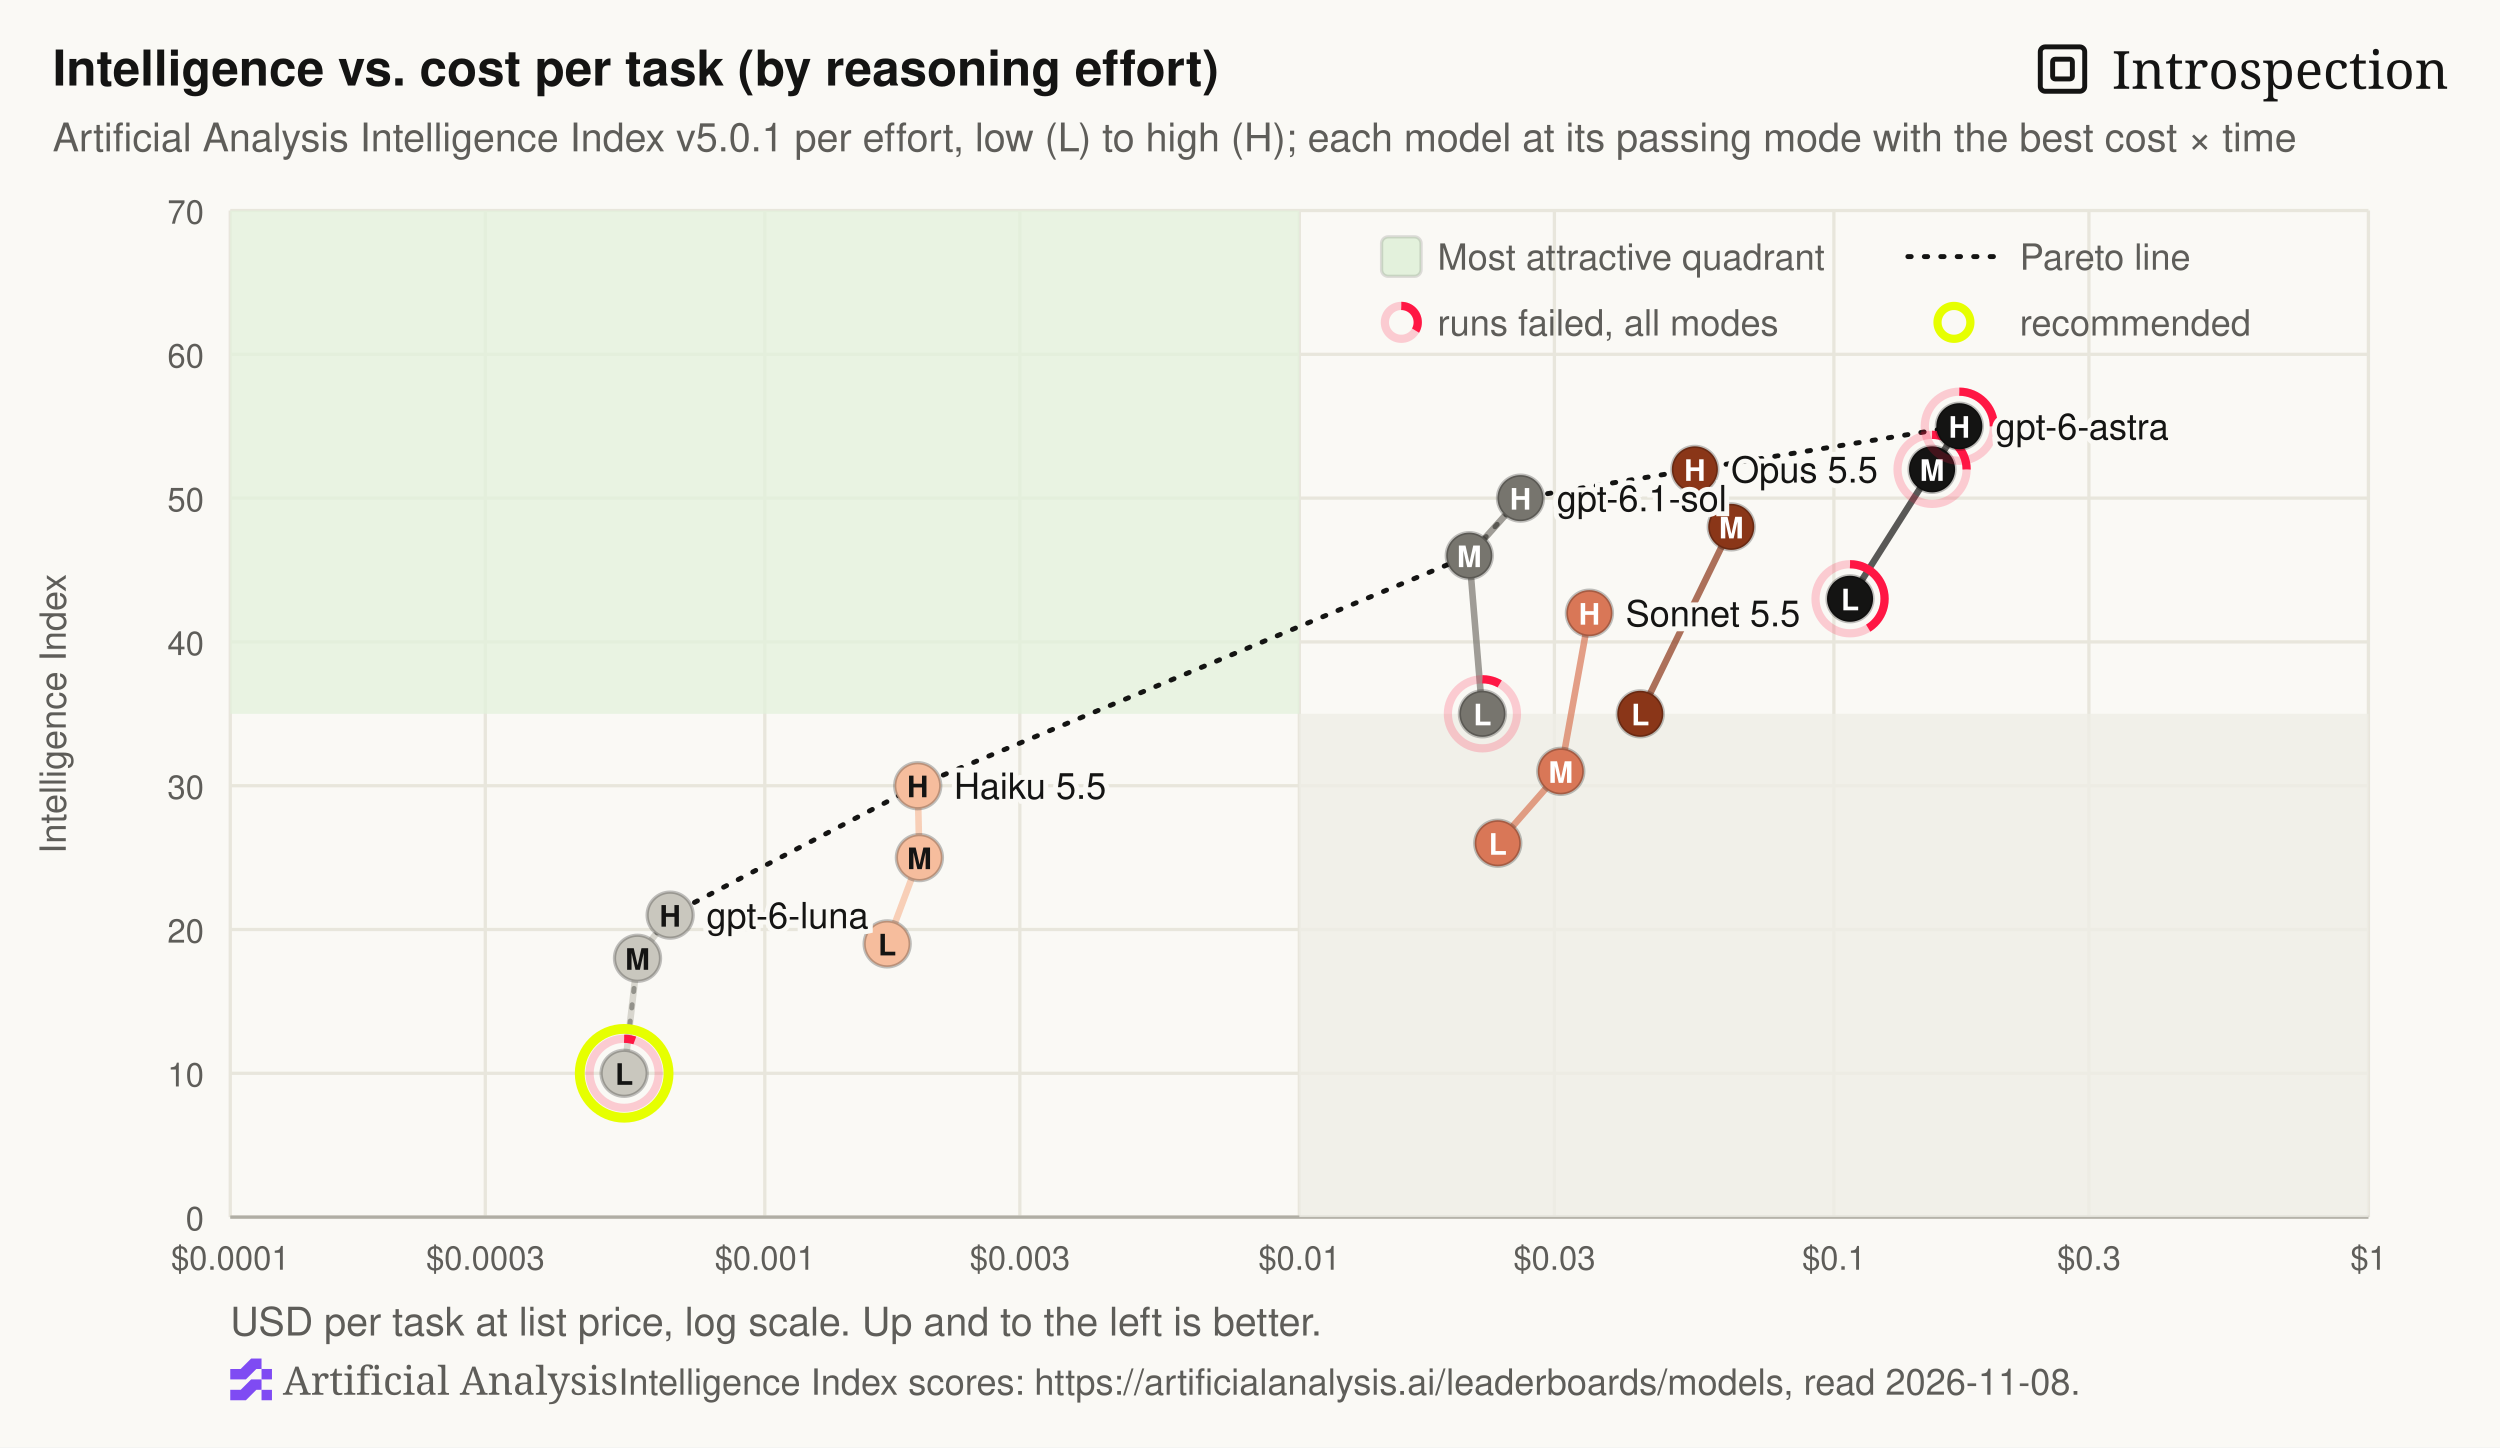
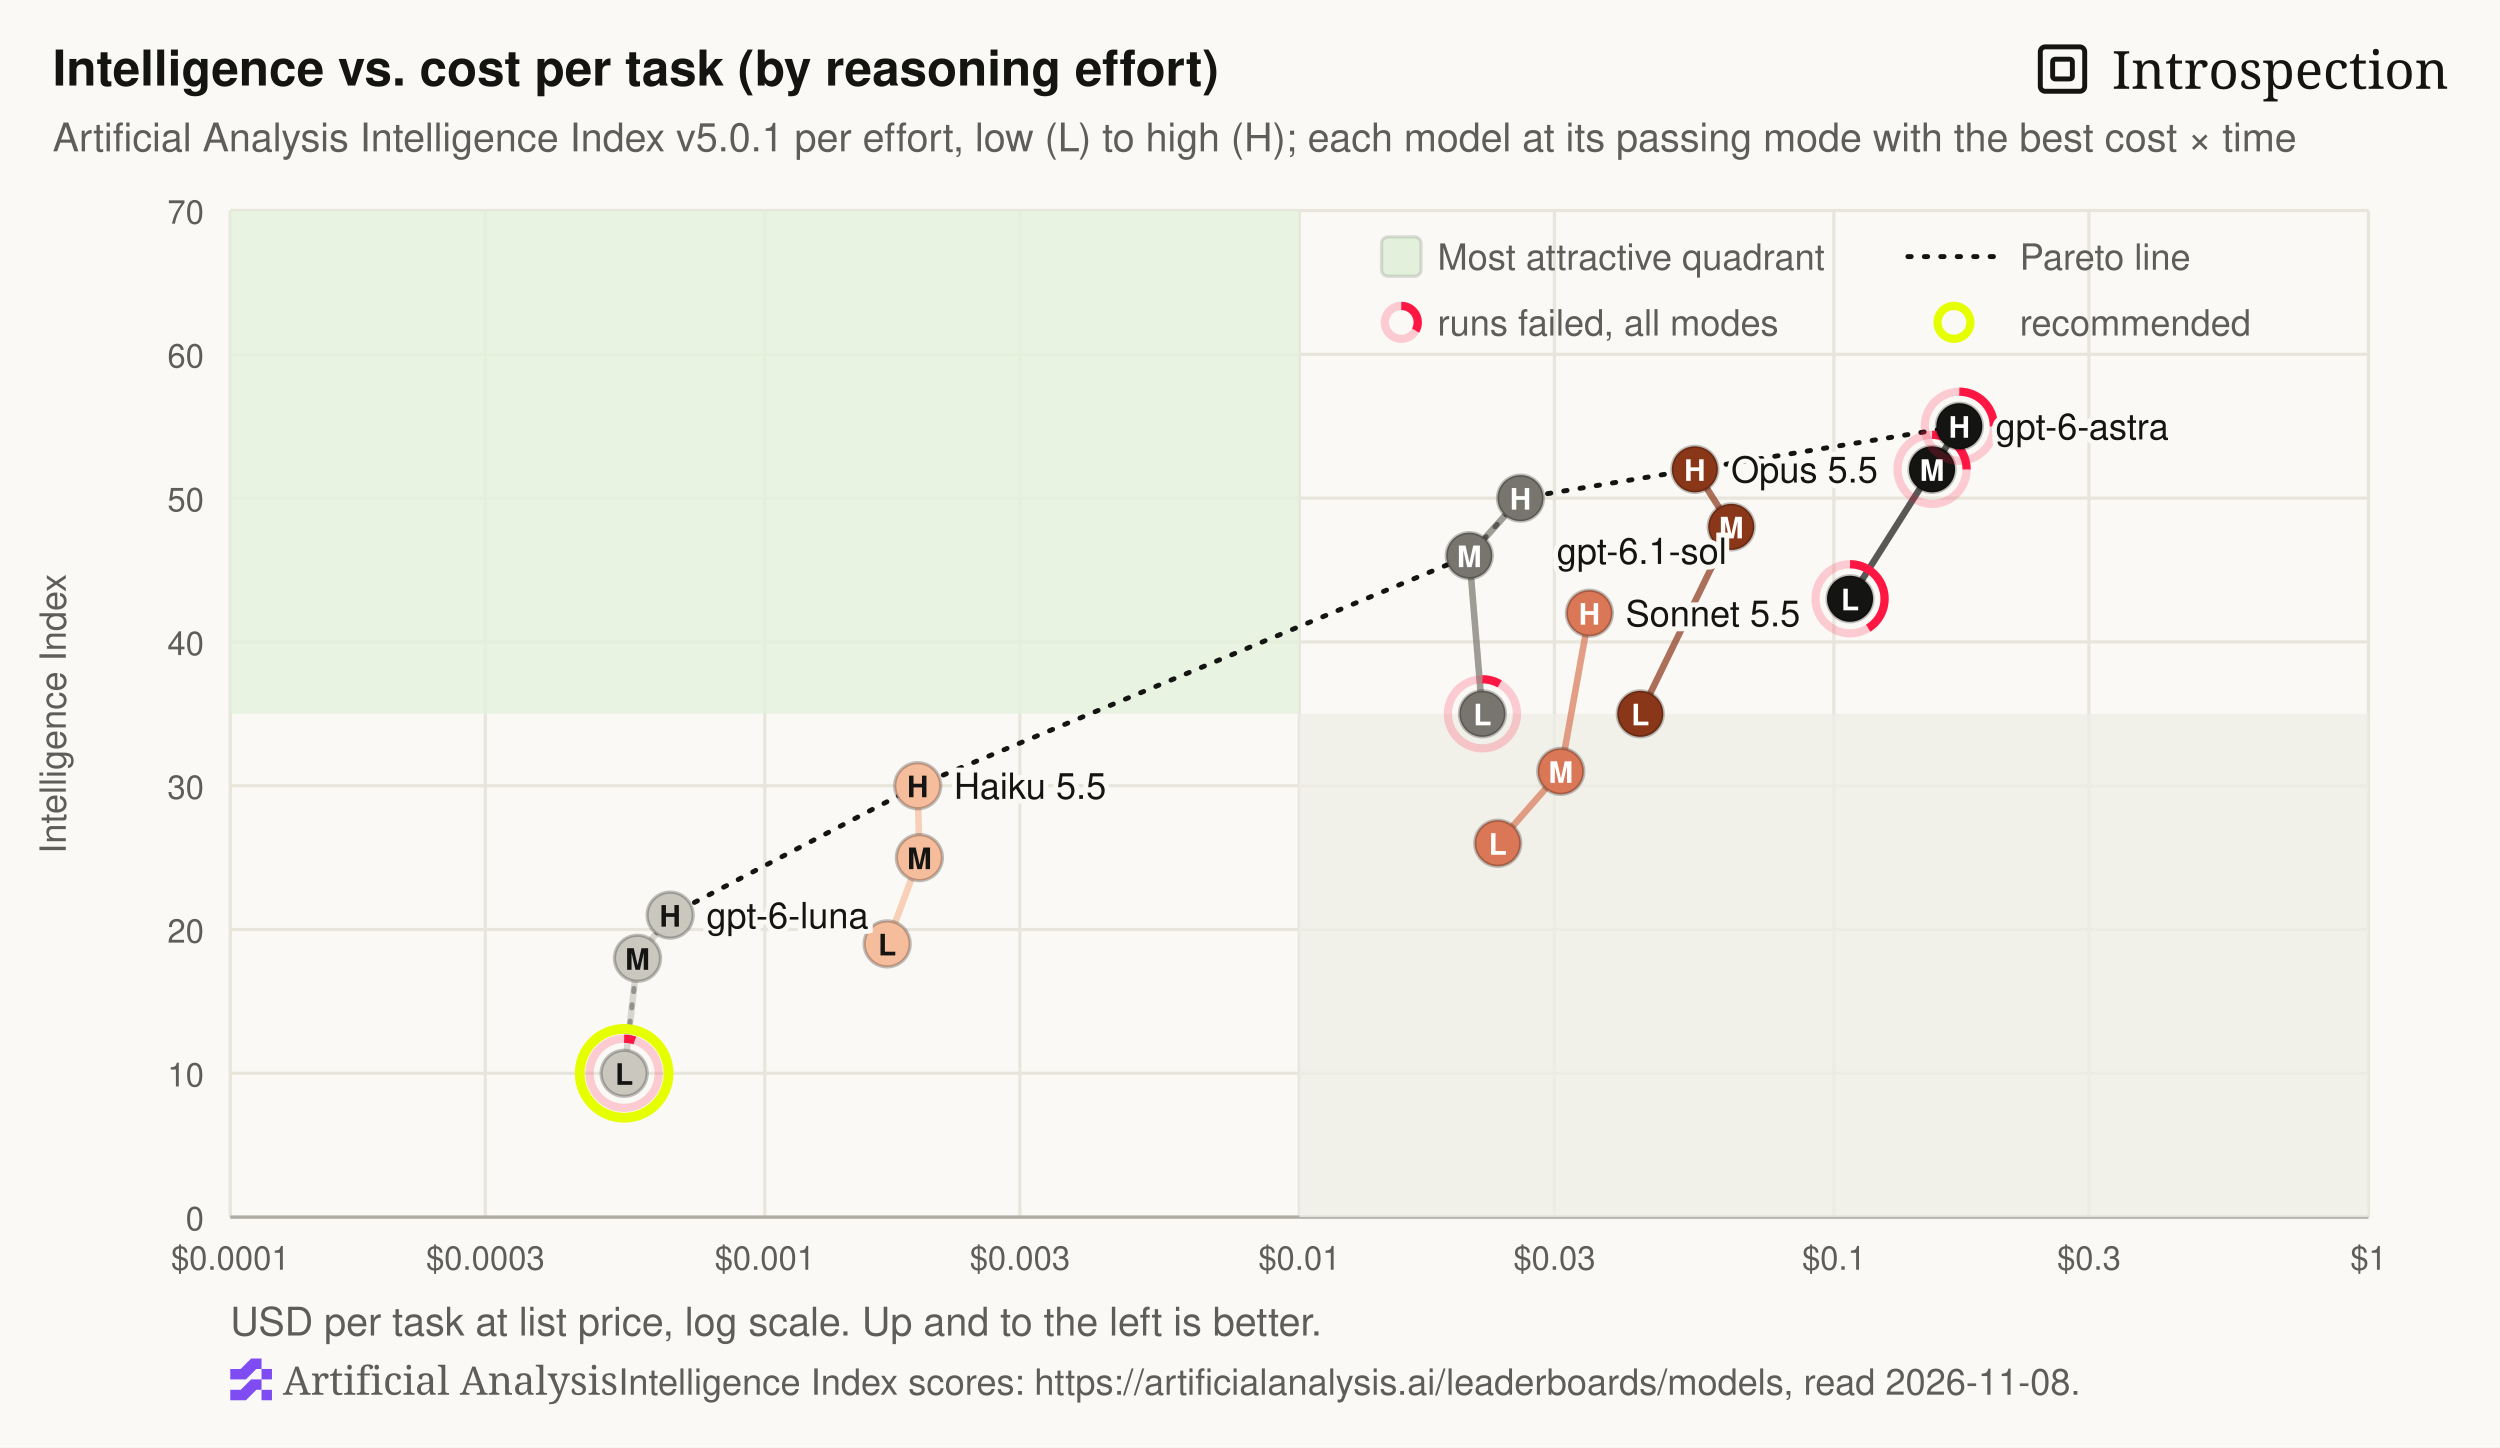
<svg xmlns="http://www.w3.org/2000/svg" width="760" height="440" viewBox="0 0 760 440" font-family="-apple-system, Segoe UI, Helvetica, Arial, sans-serif">
  <rect width="760" height="440" fill="#faf9f5" />
  <text x="16" y="26" font-size="15" font-weight="600" fill="#141413">Intelligence vs. cost per task (by reasoning effort)</text>
  <g transform="translate(618 12) scale(0.75)" fill="none" stroke="#141413" stroke-width="2" stroke-linecap="round" stroke-linejoin="round">
    <rect x="3" y="3" width="18" height="18" rx="2" />
    <rect x="8" y="8" width="8" height="8" rx="1" />
  </g>
  <text x="642" y="27" font-size="16" font-family="Georgia, serif" fill="#141413">Introspection</text>
  <text x="16" y="46" font-size="12" fill="#5e5d59">Artificial Analysis Intelligence Index v5.0.1 per effort, low (L) to high (H); each model at its passing mode with the best cost × time</text>
  <line x1="70" y1="370" x2="720" y2="370" stroke="#e8e6dc" />
  <text x="62" y="374" font-size="10" text-anchor="end" fill="#5e5d59">0</text>
  <line x1="70" y1="326.286" x2="720" y2="326.286" stroke="#e8e6dc" />
  <text x="62" y="330.286" font-size="10" text-anchor="end" fill="#5e5d59">10</text>
  <line x1="70" y1="282.571" x2="720" y2="282.571" stroke="#e8e6dc" />
  <text x="62" y="286.571" font-size="10" text-anchor="end" fill="#5e5d59">20</text>
  <line x1="70" y1="238.857" x2="720" y2="238.857" stroke="#e8e6dc" />
  <text x="62" y="242.857" font-size="10" text-anchor="end" fill="#5e5d59">30</text>
  <line x1="70" y1="195.143" x2="720" y2="195.143" stroke="#e8e6dc" />
  <text x="62" y="199.143" font-size="10" text-anchor="end" fill="#5e5d59">40</text>
  <line x1="70" y1="151.429" x2="720" y2="151.429" stroke="#e8e6dc" />
  <text x="62" y="155.429" font-size="10" text-anchor="end" fill="#5e5d59">50</text>
  <line x1="70" y1="107.714" x2="720" y2="107.714" stroke="#e8e6dc" />
  <text x="62" y="111.714" font-size="10" text-anchor="end" fill="#5e5d59">60</text>
  <line x1="70" y1="64" x2="720" y2="64" stroke="#e8e6dc" />
  <text x="62" y="68" font-size="10" text-anchor="end" fill="#5e5d59">70</text>
  <line x1="70" y1="64" x2="70" y2="370" stroke="#e8e6dc" />
  <text x="70" y="386" font-size="10" text-anchor="middle" fill="#5e5d59">$0.0001</text>
  <line x1="147.532" y1="64" x2="147.532" y2="370" stroke="#e8e6dc" />
  <text x="147.532" y="386" font-size="10" text-anchor="middle" fill="#5e5d59">$0.0003</text>
  <line x1="232.5" y1="64" x2="232.5" y2="370" stroke="#e8e6dc" />
  <text x="232.5" y="386" font-size="10" text-anchor="middle" fill="#5e5d59">$0.001</text>
  <line x1="310.032" y1="64" x2="310.032" y2="370" stroke="#e8e6dc" />
  <text x="310.032" y="386" font-size="10" text-anchor="middle" fill="#5e5d59">$0.003</text>
  <line x1="395" y1="64" x2="395" y2="370" stroke="#e8e6dc" />
  <text x="395" y="386" font-size="10" text-anchor="middle" fill="#5e5d59">$0.01</text>
  <line x1="472.532" y1="64" x2="472.532" y2="370" stroke="#e8e6dc" />
  <text x="472.532" y="386" font-size="10" text-anchor="middle" fill="#5e5d59">$0.03</text>
  <line x1="557.5" y1="64" x2="557.5" y2="370" stroke="#e8e6dc" />
  <text x="557.5" y="386" font-size="10" text-anchor="middle" fill="#5e5d59">$0.1</text>
  <line x1="635.032" y1="64" x2="635.032" y2="370" stroke="#e8e6dc" />
  <text x="635.032" y="386" font-size="10" text-anchor="middle" fill="#5e5d59">$0.3</text>
  <line x1="720" y1="64" x2="720" y2="370" stroke="#e8e6dc" />
  <text x="720" y="386" font-size="10" text-anchor="middle" fill="#5e5d59">$1</text>
  <line x1="70" y1="370" x2="720" y2="370" stroke="#b0aea5" />
  <rect x="70" y="64" width="325" height="153" fill="#e3f1dc" opacity="0.75" />
  <rect x="395" y="217" width="325" height="153" fill="#efede6" opacity="0.8" />
  <polyline points="189.742,326.286 193.801,291.314 203.726,278.2 278.987,238.857 446.656,168.914 462.229,151.429 515.238,142.686 595.637,129.571" fill="none" stroke="#141413" stroke-width="1.5" stroke-dasharray="1 4" stroke-linecap="round" />
  <rect x="420" y="72" width="12" height="12" rx="2" fill="#e3f1dc" stroke="#0000001f" />
  <text x="437" y="82" font-size="11" fill="#5e5d59">Most attractive quadrant</text>
  <line x1="580" y1="78" x2="608" y2="78" stroke="#141413" stroke-width="1.5" stroke-dasharray="1 4" stroke-linecap="round" />
  <text x="614" y="82" font-size="11" fill="#5e5d59">Pareto line</text>
  <circle cx="426" cy="98" r="5" fill="none" stroke="#ff174433" stroke-width="2.5" pointer-events="none" />
  <circle cx="426" cy="98" r="5" fill="none" stroke="#ff1744" stroke-width="2.5" stroke-dasharray="10.472 31.416" transform="rotate(-90 426 98)" pointer-events="none" />
  <text x="437" y="102" font-size="11" fill="#5e5d59">runs failed, all modes</text>
  <circle cx="594" cy="98" r="5" fill="none" stroke="#e6ff00" stroke-width="2.5" />
  <text x="614" y="102" font-size="11" fill="#5e5d59">recommended</text>
  <polyline points="269.697,286.943 279.498,260.714 278.987,238.857" fill="none" stroke="#f6bd9d" stroke-width="2" opacity="0.7" />
  <polyline points="455.324,256.343 474.48,234.486 483.175,186.4" fill="none" stroke="#d97757" stroke-width="2" opacity="0.7" />
  <polyline points="498.648,217 526.301,160.171 515.238,142.686" fill="none" stroke="#8a3618" stroke-width="2" opacity="0.7" />
  <polyline points="189.742,326.286 193.801,291.314 203.726,278.2" fill="none" stroke="#c9c7be" stroke-width="2" opacity="0.7" />
  <polyline points="450.656,217 446.656,168.914 462.229,151.429" fill="none" stroke="#77756e" stroke-width="2" opacity="0.7" />
  <polyline points="562.413,182.029 587.347,142.686 595.637,129.571" fill="none" stroke="#141413" stroke-width="2" opacity="0.7" />
  <circle cx="189.742" cy="326.286" r="13.5" fill="none" stroke="#e6ff00" stroke-width="3" pointer-events="none" />
  <a href="https://artificialanalysis.ai/models/claude-haiku-5-5" target="_blank">
    <circle cx="269.697" cy="286.943" r="7" fill="#f6bd9d" stroke="#0000003d" />
  </a>
  <text x="269.697" y="290.443" font-size="9" font-weight="600" text-anchor="middle" pointer-events="none" fill="#141413">L</text>
  <a href="https://artificialanalysis.ai/models/claude-sonnet-5-5" target="_blank">
    <circle cx="455.324" cy="256.343" r="7" fill="#d97757" stroke="#0000003d" />
  </a>
  <text x="455.324" y="259.843" font-size="9" font-weight="600" text-anchor="middle" pointer-events="none" fill="#ffffff">L</text>
  <a href="https://artificialanalysis.ai/models/claude-opus-5-5" target="_blank">
    <circle cx="498.648" cy="217" r="7" fill="#8a3618" stroke="#0000003d" />
  </a>
  <text x="498.648" y="220.5" font-size="9" font-weight="600" text-anchor="middle" pointer-events="none" fill="#ffffff">L</text>
  <a href="https://artificialanalysis.ai/models/gpt-6-luna" target="_blank">
    <circle cx="189.742" cy="326.286" r="7" fill="#c9c7be" stroke="#0000003d" />
  </a>
  <circle cx="189.742" cy="326.286" r="10.5" fill="none" stroke="#ff174433" stroke-width="2.5" pointer-events="none" />
  <circle cx="189.742" cy="326.286" r="10.5" fill="none" stroke="#ff1744" stroke-width="2.5" stroke-dasharray="3.299 65.973" transform="rotate(-90 189.7421 326.2857)" pointer-events="none" />
  <text x="189.742" y="329.786" font-size="9" font-weight="600" text-anchor="middle" pointer-events="none" fill="#141413">L</text>
  <a href="https://artificialanalysis.ai/models/gpt-6-1-sol" target="_blank">
    <circle cx="450.656" cy="217" r="7" fill="#77756e" stroke="#0000003d" />
  </a>
  <circle cx="450.656" cy="217" r="10.5" fill="none" stroke="#ff174433" stroke-width="2.5" pointer-events="none" />
  <circle cx="450.656" cy="217" r="10.5" fill="none" stroke="#ff1744" stroke-width="2.5" stroke-dasharray="5.498 65.973" transform="rotate(-90 450.6556 217)" pointer-events="none" />
  <text x="450.656" y="220.5" font-size="9" font-weight="600" text-anchor="middle" pointer-events="none" fill="#ffffff">L</text>
  <a href="https://artificialanalysis.ai/models/gpt-6-astra" target="_blank">
    <circle cx="562.413" cy="182.029" r="7" fill="#141413" stroke="#0000003d" />
  </a>
  <circle cx="562.413" cy="182.029" r="10.5" fill="none" stroke="#ff174433" stroke-width="2.5" pointer-events="none" />
  <circle cx="562.413" cy="182.029" r="10.5" fill="none" stroke="#ff1744" stroke-width="2.5" stroke-dasharray="27.166 65.973" transform="rotate(-90 562.4132 182.0286)" pointer-events="none" />
  <text x="562.413" y="185.529" font-size="9" font-weight="600" text-anchor="middle" pointer-events="none" fill="#ffffff">L</text>
  <a href="https://artificialanalysis.ai/models/claude-haiku-5-5" target="_blank">
    <circle cx="279.498" cy="260.714" r="7" fill="#f6bd9d" stroke="#0000003d" />
  </a>
  <text x="279.498" y="264.214" font-size="9" font-weight="600" text-anchor="middle" pointer-events="none" fill="#141413">M</text>
  <a href="https://artificialanalysis.ai/models/claude-sonnet-5-5" target="_blank">
    <circle cx="474.48" cy="234.486" r="7" fill="#d97757" stroke="#0000003d" />
  </a>
  <text x="474.48" y="237.986" font-size="9" font-weight="600" text-anchor="middle" pointer-events="none" fill="#ffffff">M</text>
  <a href="https://artificialanalysis.ai/models/claude-opus-5-5" target="_blank">
    <circle cx="526.301" cy="160.171" r="7" fill="#8a3618" stroke="#0000003d" />
  </a>
  <text x="526.301" y="163.671" font-size="9" font-weight="600" text-anchor="middle" pointer-events="none" fill="#ffffff">M</text>
  <a href="https://artificialanalysis.ai/models/gpt-6-luna" target="_blank">
    <circle cx="193.801" cy="291.314" r="7" fill="#c9c7be" stroke="#0000003d" />
  </a>
  <text x="193.801" y="294.814" font-size="9" font-weight="600" text-anchor="middle" pointer-events="none" fill="#141413">M</text>
  <a href="https://artificialanalysis.ai/models/gpt-6-1-sol" target="_blank">
    <circle cx="446.656" cy="168.914" r="7" fill="#77756e" stroke="#0000003d" />
  </a>
  <text x="446.656" y="172.414" font-size="9" font-weight="600" text-anchor="middle" pointer-events="none" fill="#ffffff">M</text>
  <a href="https://artificialanalysis.ai/models/gpt-6-astra" target="_blank">
    <circle cx="587.347" cy="142.686" r="7" fill="#141413" stroke="#0000003d" />
  </a>
  <circle cx="587.347" cy="142.686" r="10.5" fill="none" stroke="#ff174433" stroke-width="2.5" pointer-events="none" />
  <circle cx="587.347" cy="142.686" r="10.5" fill="none" stroke="#ff1744" stroke-width="2.5" stroke-dasharray="16.493 65.973" transform="rotate(-90 587.347 142.6857)" pointer-events="none" />
  <text x="587.347" y="146.186" font-size="9" font-weight="600" text-anchor="middle" pointer-events="none" fill="#ffffff">M</text>
  <a href="https://artificialanalysis.ai/models/claude-haiku-5-5" target="_blank">
    <circle cx="278.987" cy="238.857" r="7" fill="#f6bd9d" stroke="#0000003d" />
  </a>
  <text x="278.987" y="242.357" font-size="9" font-weight="600" text-anchor="middle" pointer-events="none" fill="#141413">H</text>
  <a href="https://artificialanalysis.ai/models/claude-sonnet-5-5" target="_blank">
    <circle cx="483.175" cy="186.4" r="7" fill="#d97757" stroke="#0000003d" />
  </a>
  <text x="483.175" y="189.9" font-size="9" font-weight="600" text-anchor="middle" pointer-events="none" fill="#ffffff">H</text>
  <a href="https://artificialanalysis.ai/models/claude-opus-5-5" target="_blank">
    <circle cx="515.238" cy="142.686" r="7" fill="#8a3618" stroke="#0000003d" />
  </a>
  <text x="515.238" y="146.186" font-size="9" font-weight="600" text-anchor="middle" pointer-events="none" fill="#ffffff">H</text>
  <a href="https://artificialanalysis.ai/models/gpt-6-luna" target="_blank">
    <circle cx="203.726" cy="278.2" r="7" fill="#c9c7be" stroke="#0000003d" />
  </a>
  <text x="203.726" y="281.7" font-size="9" font-weight="600" text-anchor="middle" pointer-events="none" fill="#141413">H</text>
  <a href="https://artificialanalysis.ai/models/gpt-6-1-sol" target="_blank">
    <circle cx="462.229" cy="151.429" r="7" fill="#77756e" stroke="#0000003d" />
  </a>
  <text x="462.229" y="154.929" font-size="9" font-weight="600" text-anchor="middle" pointer-events="none" fill="#ffffff">H</text>
  <a href="https://artificialanalysis.ai/models/gpt-6-astra" target="_blank">
    <circle cx="595.637" cy="129.571" r="7" fill="#141413" stroke="#0000003d" />
  </a>
  <circle cx="595.637" cy="129.571" r="10.5" fill="none" stroke="#ff174433" stroke-width="2.5" pointer-events="none" />
  <circle cx="595.637" cy="129.571" r="10.5" fill="none" stroke="#ff1744" stroke-width="2.5" stroke-dasharray="16.493 65.973" transform="rotate(-90 595.637 129.5714)" pointer-events="none" />
  <text x="595.637" y="133.071" font-size="9" font-weight="600" text-anchor="middle" pointer-events="none" fill="#ffffff">H</text>
  <text x="280.697" y="290.943" text-anchor="start" font-size="11" stroke="#faf9f5" stroke-width="3" paint-order="stroke" fill="#141413" />
  <text x="466.324" y="260.343" text-anchor="start" font-size="11" stroke="#faf9f5" stroke-width="3" paint-order="stroke" fill="#141413" />
  <text x="509.648" y="221" text-anchor="start" font-size="11" stroke="#faf9f5" stroke-width="3" paint-order="stroke" fill="#141413" />
  <text x="200.742" y="330.286" text-anchor="start" font-size="11" stroke="#faf9f5" stroke-width="3" paint-order="stroke" fill="#141413" />
  <text x="461.656" y="221" text-anchor="start" font-size="11" stroke="#faf9f5" stroke-width="3" paint-order="stroke" fill="#141413" />
  <text x="573.413" y="186.029" text-anchor="start" font-size="11" stroke="#faf9f5" stroke-width="3" paint-order="stroke" fill="#141413" />
  <text x="290.498" y="264.714" text-anchor="start" font-size="11" stroke="#faf9f5" stroke-width="3" paint-order="stroke" fill="#141413" />
  <text x="485.48" y="238.486" text-anchor="start" font-size="11" stroke="#faf9f5" stroke-width="3" paint-order="stroke" fill="#141413" />
  <text x="537.301" y="164.171" text-anchor="start" font-size="11" stroke="#faf9f5" stroke-width="3" paint-order="stroke" fill="#141413" />
  <text x="204.801" y="295.314" text-anchor="start" font-size="11" stroke="#faf9f5" stroke-width="3" paint-order="stroke" fill="#141413" />
  <text x="457.656" y="172.914" text-anchor="start" font-size="11" stroke="#faf9f5" stroke-width="3" paint-order="stroke" fill="#141413" />
  <text x="598.347" y="146.686" text-anchor="start" font-size="11" stroke="#faf9f5" stroke-width="3" paint-order="stroke" fill="#141413" />
  <text x="289.987" y="242.857" text-anchor="start" font-size="11" stroke="#faf9f5" stroke-width="3" paint-order="stroke" fill="#141413">Haiku 5.5</text>
  <text x="494.175" y="190.4" text-anchor="start" font-size="11" stroke="#faf9f5" stroke-width="3" paint-order="stroke" fill="#141413">Sonnet 5.5</text>
  <text x="526.238" y="146.686" text-anchor="start" font-size="11" stroke="#faf9f5" stroke-width="3" paint-order="stroke" fill="#141413">Opus 5.5</text>
  <text x="214.726" y="282.2" text-anchor="start" font-size="11" stroke="#faf9f5" stroke-width="3" paint-order="stroke" fill="#141413">gpt-6-luna</text>
-   <text x="473.229" y="155.429" text-anchor="start" font-size="11" stroke="#faf9f5" stroke-width="3" paint-order="stroke" fill="#141413">gpt-6.1-sol</text>
+   <text x="473.229" y="171.429" text-anchor="start" font-size="11" stroke="#faf9f5" stroke-width="3" paint-order="stroke" fill="#141413">gpt-6.1-sol</text>
  <text x="606.637" y="133.571" text-anchor="start" font-size="11" stroke="#faf9f5" stroke-width="3" paint-order="stroke" fill="#141413">gpt-6-astra</text>
  <text x="70" y="406" font-size="12" fill="#5e5d59">USD per task at list price, log scale. Up and to the left is better.</text>
  <g transform="translate(70 413) scale(0.24)">
    <path d="M46.219 52.82H52.819V39.61H46.219H39.609V52.82H46.219Z" fill="#7F4BF3" />
    <path d="M26.41 0L13.2 13.2H0V26.41H19.81L33.01 13.2H39.61V0H26.41Z" fill="#7F4BF3" />
    <path d="M26.41 26.41L13.2 39.61H0V52.82H19.81L33.01 39.61H39.61V26.41H26.41Z" fill="#7F4BF3" />
    <path d="M52.819 26.41V13.2H46.219H39.609V26.41H46.219H52.819Z" fill="#7F4BF3" />
  </g>
  <text x="86" y="424" font-size="12" font-family="Georgia, serif" fill="#5e5d59">Artificial Analysis</text>
  <text x="187.95" y="424" font-size="11" fill="#5e5d59">Intelligence Index scores: https://artificialanalysis.ai/leaderboards/models, read 2026-11-08.</text>
  <text transform="translate(20 217) rotate(-90)" font-size="11" text-anchor="middle" fill="#5e5d59">Intelligence Index</text>
</svg>
